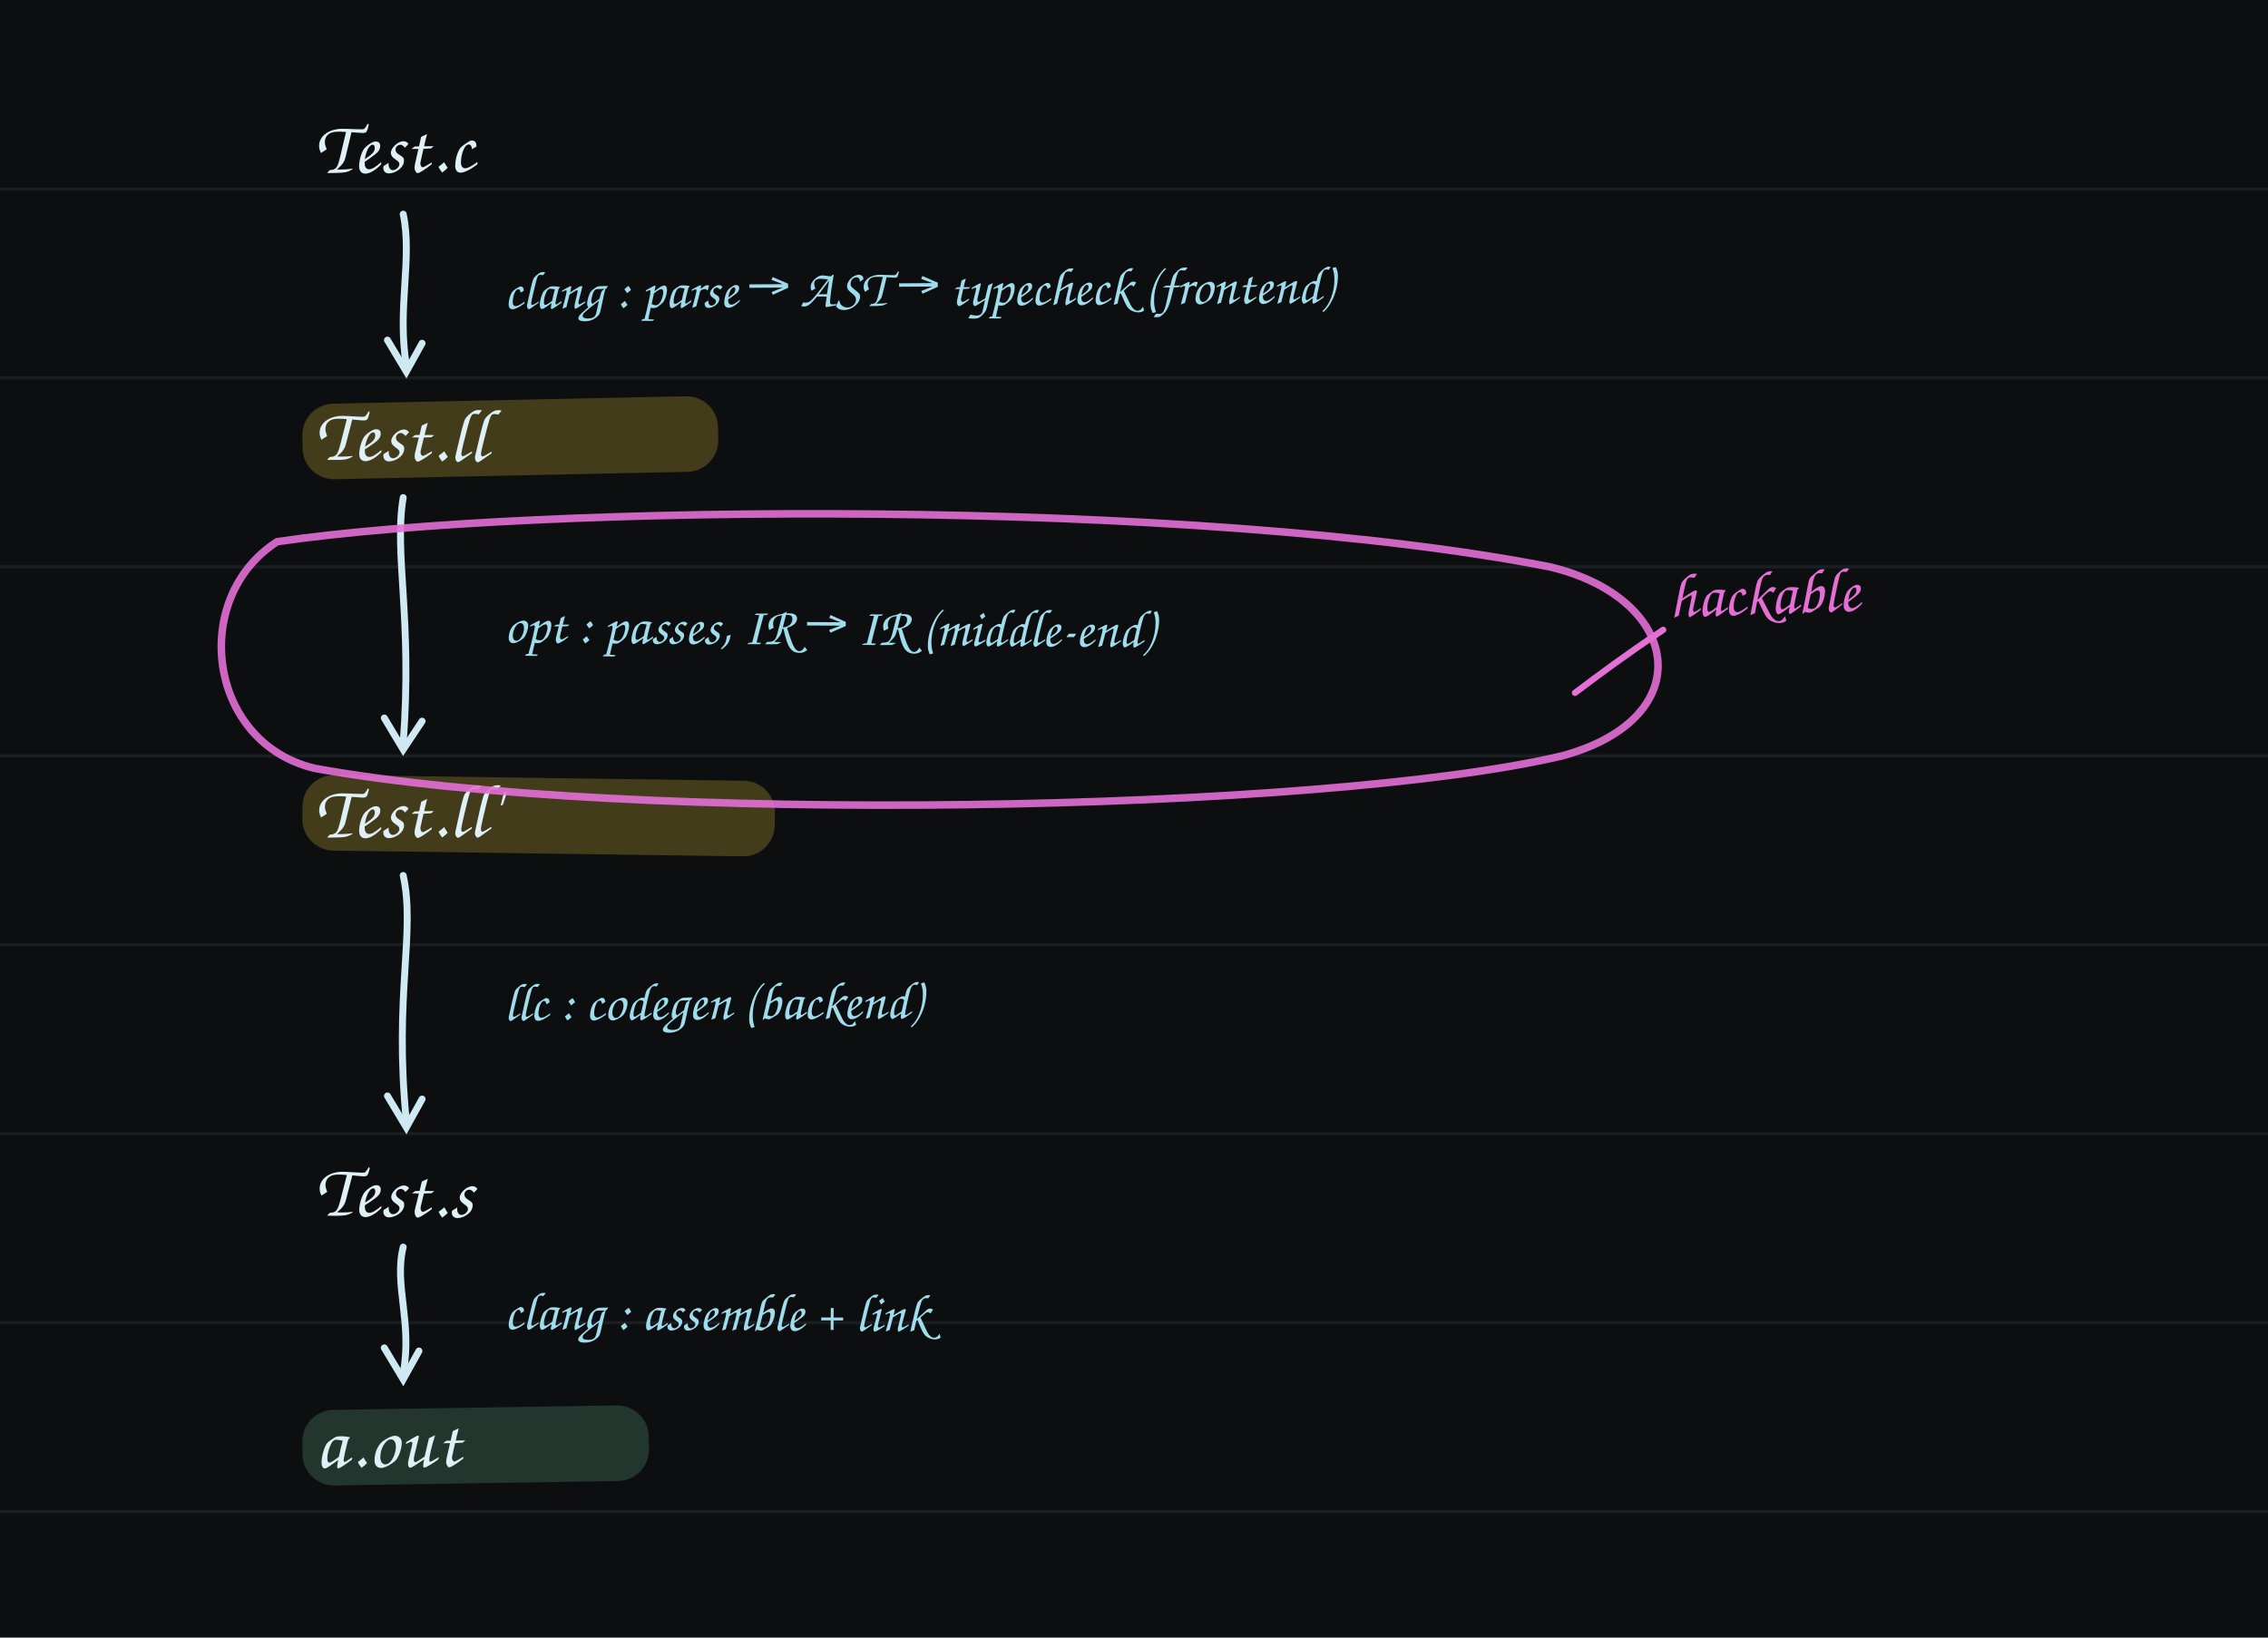
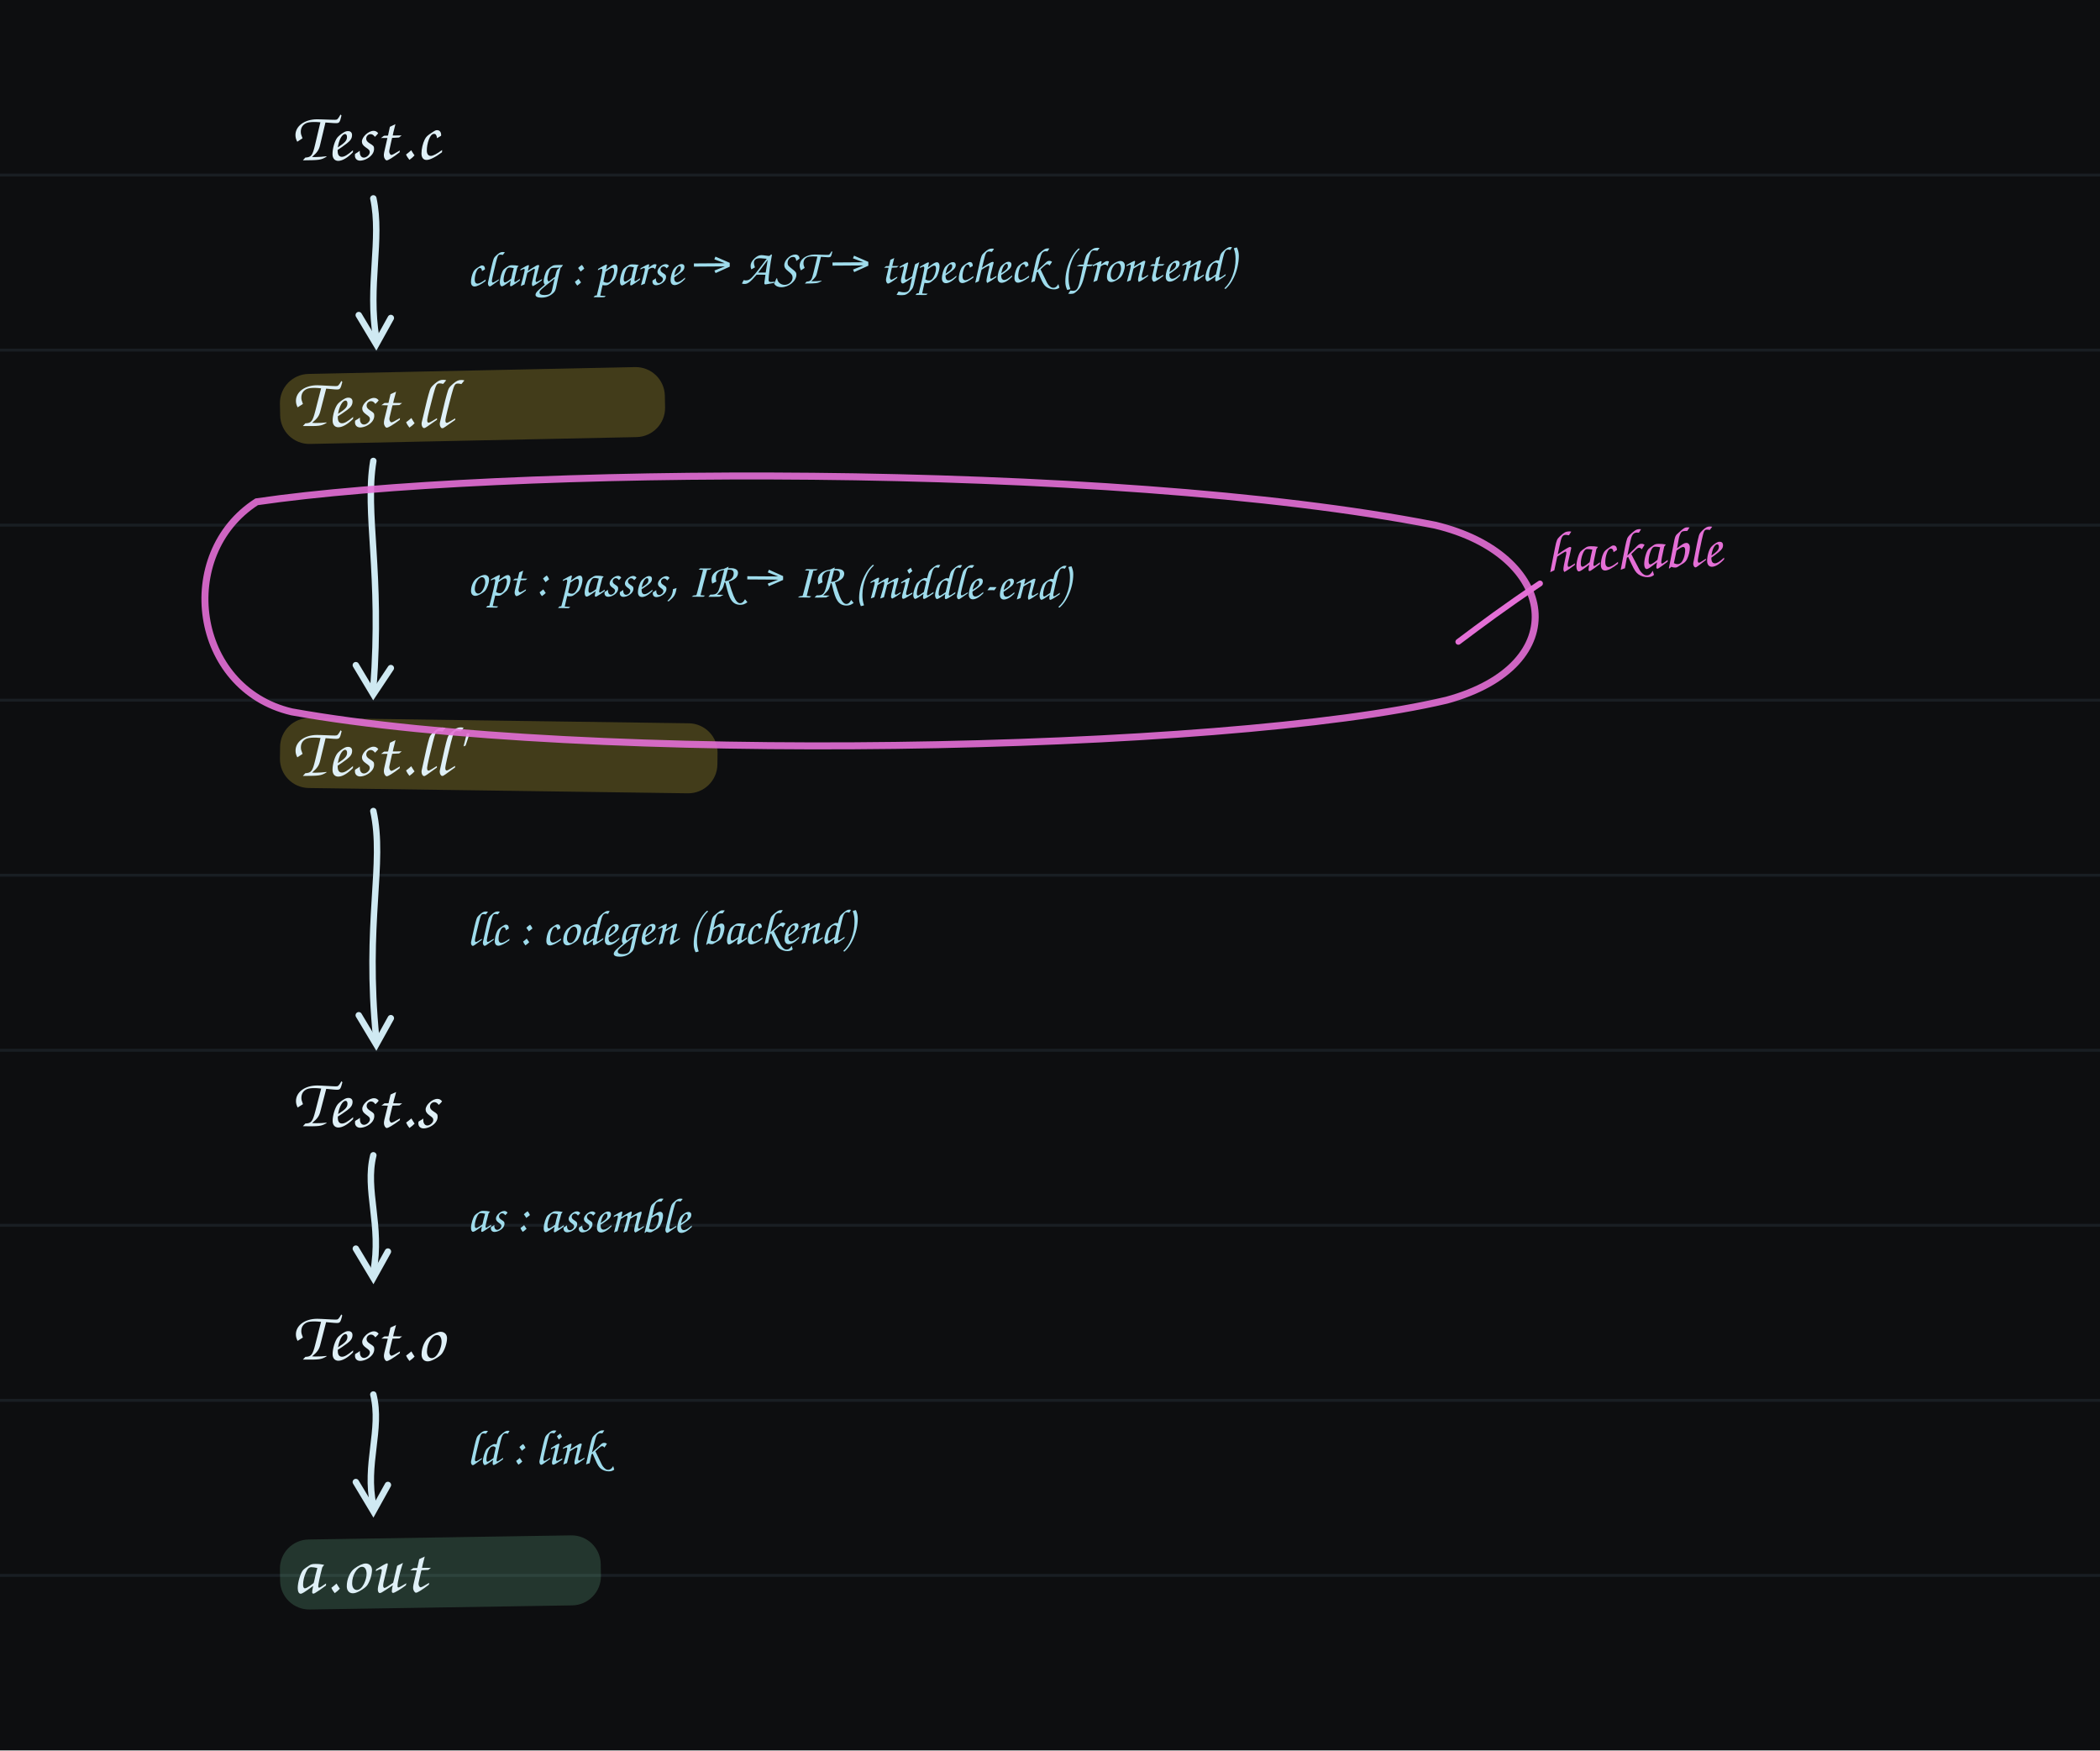
- <svg xmlns="http://www.w3.org/2000/svg" width="720" height="520" viewBox="0 0 720 520" role="img">
+ <svg xmlns="http://www.w3.org/2000/svg" width="720" height="600" viewBox="0 0 720 600" role="img">
  <style>
    text{font-family:'Chalkboard SE','Comic Sans MS','Segoe Print','Bradley Hand',cursive;fill:#dff0f7}
    .f{font-size:24px;letter-spacing:.02em}
    .cmd{font-size:17px;fill:#9fdcec}
    .red{font-size:20px;fill:#e46fd6}
  </style>
-   <rect width="720" height="520" fill="#0d0e10" />
+   <rect width="720" height="600" fill="#0d0e10" />
  <g stroke="#191e23" stroke-width="1">
    <line x1="0" y1="60" x2="720" y2="60" />
    <line x1="0" y1="120" x2="720" y2="120" />
    <line x1="0" y1="180" x2="720" y2="180" />
    <line x1="0" y1="240" x2="720" y2="240" />
    <line x1="0" y1="300" x2="720" y2="300" />
    <line x1="0" y1="360" x2="720" y2="360" />
    <line x1="0" y1="420" x2="720" y2="420" />
    <line x1="0" y1="480" x2="720" y2="480" />
+     <line x1="0" y1="540" x2="720" y2="540" />
  </g>
  <rect x="96" y="127" width="132" height="24" rx="10" fill="#ffdf3f" opacity="0.22" transform="rotate(-1.2 162 139)" />
  <rect x="96" y="247" width="150" height="24" rx="10" fill="#ffdf3f" opacity="0.22" transform="rotate(0.8 170 259)" />
-   <rect x="96" y="447" width="110" height="24" rx="10" fill="#7fd8a4" opacity="0.2" transform="rotate(-0.9 150 459)" />
+   <rect x="96" y="527" width="110" height="24" rx="10" fill="#7fd8a4" opacity="0.2" transform="rotate(-0.9 150 539)" />
  <text x="100" y="55" class="f" transform="rotate(-0.6 100 55)">Test.c</text>
  <text x="100" y="146" class="f" transform="rotate(0.5 100 146)">Test.ll</text>
  <text x="100" y="266" class="f" transform="rotate(-0.4 100 266)">Test.ll'</text>
  <text x="100" y="386" class="f" transform="rotate(0.6 100 386)">Test.s</text>
-   <text x="100" y="466" class="f" transform="rotate(-0.5 100 466)">a.out</text>
+   <text x="100" y="466" class="f" transform="rotate(0.4 100 466)">Test.o</text>
+   <text x="100" y="546" class="f" transform="rotate(-0.5 100 546)">a.out</text>
  <g fill="none" stroke="#cfe9f2" stroke-width="2.2" stroke-linecap="round">
    <path d="M128 68 C 131 82, 126 98, 129 116" />
    <path d="M123 108 L 129 118 L 134 109" />
    <path d="M128 158 C 125 176, 131 196, 128 236" />
    <path d="M122 228 L 128 238 L 134 229" />
    <path d="M128 278 C 132 296, 125 316, 129 356" />
    <path d="M123 348 L 129 358 L 134 349" />
    <path d="M128 396 C 125 408, 131 420, 128 436" />
    <path d="M122 428 L 128 438 L 133 429" />
+     <path d="M128 478 C 131 490, 125 502, 128 516" />
+     <path d="M122 508 L 128 518 L 133 509" />
  </g>
  <text x="160" y="98" class="cmd" transform="rotate(-0.4 160 98)">clang : parse → AST → typecheck  (frontend)</text>
  <text x="160" y="204" class="cmd" transform="rotate(0.4 160 204)">opt : passes, IR → IR  (middle-end)</text>
  <text x="160" y="324" class="cmd" transform="rotate(-0.3 160 324)">llc : codegen  (backend)</text>
-   <text x="160" y="422" class="cmd" transform="rotate(0.3 160 422)">clang : assemble + link</text>
+   <text x="160" y="422" class="cmd" transform="rotate(0.3 160 422)">as : assemble</text>
+   <text x="160" y="502" class="cmd" transform="rotate(-0.3 160 502)">ld : link</text>
  <path d="M88 172 C 60 190, 66 236, 100 244 C 200 262, 420 258, 496 240 C 540 228, 534 190, 492 180 C 380 158, 170 160, 88 172 Z" fill="none" stroke="#e46fd6" stroke-width="2.4" stroke-linecap="round" opacity="0.9" />
  <text x="530" y="196" class="red" transform="rotate(-2 530 196)">hackable</text>
  <path d="M528 200 C 516 208, 508 214, 500 220" fill="none" stroke="#e46fd6" stroke-width="2" stroke-linecap="round" />
</svg>
